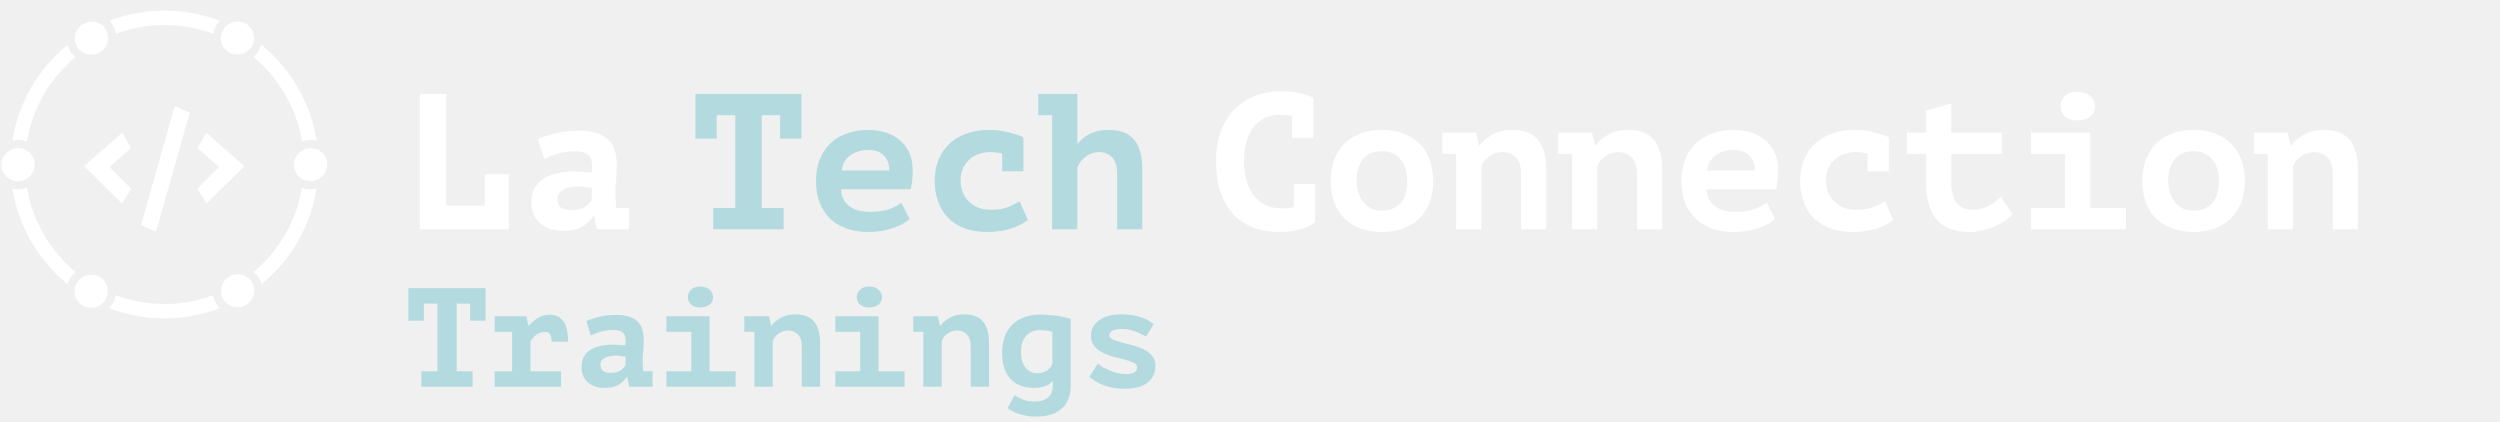
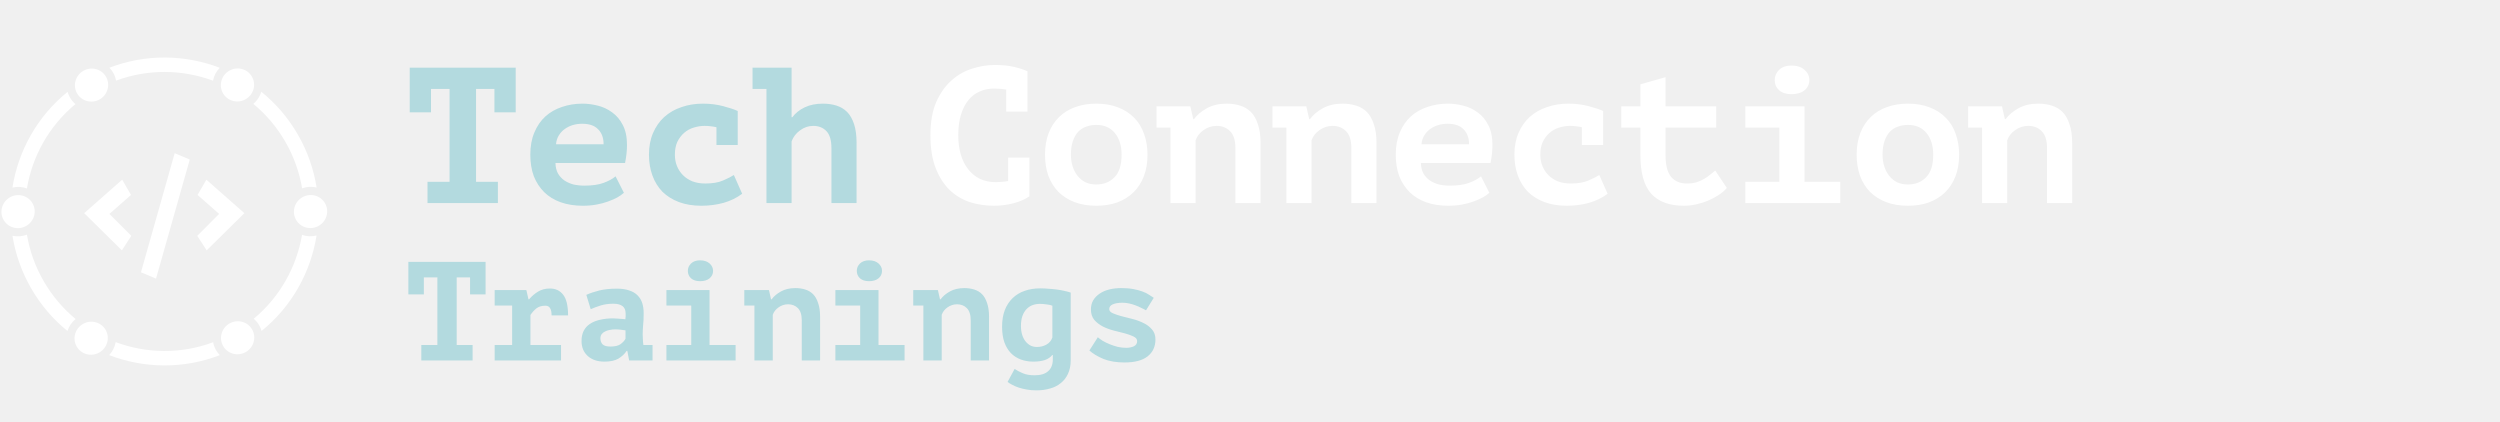
<svg xmlns="http://www.w3.org/2000/svg" width="1810" height="305" viewBox="0 0 1810 305" fill="none">
  <g clip-path="url(#clip0_7233_17995)">
-     <path fill-rule="evenodd" clip-rule="evenodd" d="M62.087 23.359C60.079 25.28 59.613 28.31 60.975 30.669C61.922 32.31 63.593 33.347 65.42 33.565C66.468 32.908 67.531 32.268 68.611 31.645C69.691 31.021 70.779 30.419 71.872 29.84C72.598 28.148 72.535 26.183 71.588 24.542C70.226 22.183 67.369 21.072 64.701 21.85C64.262 22.096 63.824 22.345 63.387 22.597C62.951 22.849 62.518 23.102 62.087 23.359ZM48.93 32.517C49.322 33.921 49.896 35.3 50.661 36.624C51.731 38.478 53.082 40.062 54.627 41.356C35.548 57.141 23.43 79.023 19.497 102.432C16.188 101.209 12.533 100.965 9.013 101.808C13.216 75.167 27.014 50.235 48.93 32.517ZM79.211 15.036C80.23 16.077 81.138 17.263 81.902 18.587C82.972 20.441 83.669 22.403 84.017 24.389C107.14 15.791 132.05 16.203 154.227 24.414C154.873 20.942 156.54 17.673 159.078 15.078C133.93 5.432 105.479 4.929 79.211 15.036ZM173.102 21.602C174.31 22.27 175.508 22.96 176.693 23.674C176.891 23.915 177.071 24.175 177.23 24.451C178.835 27.23 177.902 30.939 174.901 32.672C174.179 33.089 173.417 33.345 172.654 33.455C170.554 32.145 168.411 30.915 166.23 29.767C165.208 27.115 166.23 23.926 168.947 22.358C170.278 21.589 171.744 21.368 173.102 21.602ZM183.417 41.201C186.223 38.863 188.195 35.783 189.188 32.422C199.543 40.789 208.563 51.167 215.618 63.387C222.673 75.607 227.15 88.607 229.22 101.759C225.812 100.938 222.159 101.106 218.731 102.367C216.788 90.796 212.781 79.37 206.57 68.611C200.358 57.852 192.466 48.669 183.417 41.201ZM220.04 122.969C220.136 120.505 220.143 118.034 220.058 115.561C220.534 114.955 221.137 114.423 221.86 114.006C224.861 112.273 228.539 113.321 230.144 116.099C230.303 116.376 230.438 116.662 230.548 116.954C230.573 118.337 230.573 119.719 230.547 121.099C230.071 122.393 229.146 123.551 227.814 124.32C225.098 125.889 221.825 125.179 220.04 122.969ZM218.674 136.04C214.703 159.312 202.638 181.057 183.685 196.777C185.238 198.075 186.595 199.663 187.669 201.524C188.43 202.842 189.001 204.213 189.394 205.609C211.219 187.919 224.971 163.066 229.185 136.506C225.668 137.407 222.003 137.216 218.674 136.04ZM176.249 214.784C175.778 215.065 175.304 215.343 174.828 215.618C174.431 215.847 174.034 216.073 173.636 216.296C170.966 217.079 168.105 215.967 166.742 213.607C165.796 211.968 165.732 210.006 166.455 208.316C167.51 207.755 168.56 207.173 169.604 206.57C170.72 205.926 171.82 205.263 172.902 204.583C174.732 204.798 176.407 205.836 177.355 207.479C178.716 209.836 178.252 212.862 176.249 214.784ZM154.317 213.781C154.666 215.76 155.361 217.714 156.428 219.561C157.196 220.892 158.109 222.084 159.135 223.129C132.797 233.301 104.256 232.797 79.042 223.101C81.532 220.474 83.148 217.187 83.743 213.71C106.019 222.023 131.075 222.457 154.317 213.781ZM65.75 204.878C67.638 206.051 69.561 207.158 71.515 208.199C72.819 210.925 71.838 214.373 68.977 216.025C67.886 216.655 66.705 216.917 65.566 216.863C63.955 215.982 62.364 215.061 60.794 214.099C60.759 214.044 60.726 213.988 60.693 213.932C59.089 211.153 60.022 207.443 63.023 205.711C63.897 205.206 64.829 204.937 65.75 204.878ZM54.755 196.979C45.723 189.517 37.846 180.346 31.645 169.604C25.443 158.862 21.439 147.455 19.492 135.902C16.088 137.224 12.446 137.455 9.033 136.7C11.119 149.768 15.585 162.684 22.597 174.828C29.608 186.972 38.56 197.297 48.835 205.638C49.887 202.305 51.908 199.266 54.755 196.979ZM7.686 122.113C7.716 122.17 7.748 122.227 7.78 122.283C9.384 125.062 13.063 126.109 16.064 124.377C16.939 123.872 17.637 123.199 18.149 122.431C18.078 120.21 18.08 117.991 18.155 115.778C16.447 113.286 12.97 112.411 10.109 114.063C9.018 114.693 8.2 115.584 7.678 116.598C7.635 118.433 7.638 120.272 7.686 122.113Z" fill="white" />
-     <path d="M76.745 21.564C80.034 27.261 78.015 34.583 72.236 37.92C66.457 41.256 59.106 39.343 55.818 33.647C52.529 27.95 54.547 20.628 60.326 17.291C66.105 13.955 73.456 15.868 76.745 21.564Z" fill="white" />
-     <path d="M76.464 204.827C79.752 210.523 77.734 217.845 71.955 221.182C66.176 224.518 58.825 222.605 55.536 216.909C52.248 211.213 54.266 203.89 60.045 200.554C65.824 197.217 73.175 199.13 76.464 204.827Z" fill="white" />
-     <path d="M235.301 113.121C238.589 118.818 236.571 126.14 230.792 129.477C225.013 132.813 217.662 130.9 214.374 125.204C211.085 119.507 213.103 112.185 218.882 108.848C224.661 105.512 232.012 107.425 235.301 113.121Z" fill="white" />
-     <path d="M23.55 113.178C26.839 118.874 24.821 126.197 19.042 129.533C13.263 132.87 5.912 130.957 2.623 125.26C-0.665 119.564 1.353 112.242 7.132 108.905C12.911 105.569 20.262 107.482 23.55 113.178Z" fill="white" />
-     <path d="M182.512 204.501C185.801 210.198 183.783 217.52 178.004 220.857C172.225 224.193 164.874 222.28 161.585 216.584C158.296 210.887 160.315 203.565 166.094 200.228C171.873 196.892 179.224 198.805 182.512 204.501Z" fill="white" />
-     <path d="M182.388 21.474C185.676 27.17 183.658 34.492 177.879 37.829C172.1 41.165 164.749 39.252 161.46 33.556C158.172 27.86 160.19 20.537 165.969 17.201C171.748 13.864 179.099 15.777 182.388 21.474Z" fill="white" />
-     <path d="M88.242 147.256L60.956 120.329L88.462 96.096L94.843 107.136L79.22 120.868L95.063 136.755L88.242 147.256Z" fill="white" />
-     <path d="M149.634 147.256L142.813 136.755L158.656 120.868L143.033 107.136L149.414 96.096L176.92 120.329L149.634 147.256Z" fill="white" />
-     <path d="M137.383 81.517L126.471 76.923L102.052 163.126L112.965 167.72L137.383 81.517Z" fill="white" />
+     <path fill-rule="evenodd" clip-rule="evenodd" d="M62.087 57.359C60.079 59.281 59.613 62.31 60.975 64.669C61.922 66.31 63.593 67.347 65.42 67.564C66.468 66.908 67.531 66.268 68.611 65.645C69.691 65.021 70.779 64.419 71.872 63.84C72.598 62.148 72.535 60.183 71.588 58.542C70.226 56.183 67.369 55.072 64.701 55.85C64.262 56.096 63.824 56.345 63.387 56.597C62.951 56.849 62.518 57.102 62.087 57.359ZM48.93 66.517C49.322 67.921 49.896 69.3 50.661 70.624C51.731 72.478 53.082 74.062 54.627 75.356C35.548 91.141 23.43 113.023 19.497 136.432C16.188 135.209 12.533 134.965 9.013 135.808C13.216 109.167 27.014 84.235 48.93 66.517ZM79.211 49.035C80.23 50.077 81.138 51.263 81.902 52.587C82.972 54.441 83.669 56.403 84.017 58.389C107.14 49.791 132.05 50.203 154.227 58.414C154.873 54.943 156.54 51.673 159.078 49.078C133.93 39.432 105.479 38.929 79.211 49.035ZM173.102 55.602C174.31 56.27 175.508 56.961 176.693 57.674C176.891 57.915 177.071 58.175 177.23 58.451C178.835 61.23 177.902 64.939 174.901 66.672C174.179 67.089 173.417 67.345 172.654 67.455C170.554 66.145 168.411 64.915 166.23 63.767C165.208 61.115 166.23 57.926 168.947 56.358C170.278 55.589 171.744 55.368 173.102 55.602ZM183.417 75.201C186.223 72.863 188.195 69.783 189.188 66.422C199.543 74.789 208.563 85.168 215.618 97.387C222.673 109.607 227.15 122.607 229.22 135.759C225.812 134.938 222.159 135.106 218.731 136.367C216.788 124.796 212.781 113.37 206.57 102.611C200.358 91.852 192.466 82.669 183.417 75.201ZM220.04 156.969C220.136 154.505 220.143 152.034 220.058 149.561C220.534 148.955 221.137 148.423 221.86 148.006C224.861 146.273 228.539 147.321 230.144 150.099C230.303 150.376 230.438 150.662 230.548 150.954C230.573 152.337 230.573 153.719 230.547 155.099C230.071 156.393 229.146 157.551 227.814 158.32C225.098 159.889 221.825 159.179 220.04 156.969ZM218.674 170.04C214.703 193.312 202.638 215.057 183.685 230.777C185.238 232.075 186.595 233.663 187.669 235.524C188.43 236.842 189.001 238.213 189.394 239.609C211.219 221.919 224.971 197.066 229.185 170.506C225.668 171.407 222.003 171.216 218.674 170.04ZM176.249 248.784C175.778 249.065 175.304 249.343 174.828 249.618C174.431 249.847 174.034 250.073 173.636 250.296C170.966 251.079 168.105 249.967 166.742 247.607C165.796 245.968 165.732 244.006 166.455 242.316C167.51 241.755 168.56 241.173 169.604 240.57C170.72 239.926 171.82 239.263 172.902 238.583C174.732 238.798 176.407 239.836 177.355 241.479C178.716 243.836 178.252 246.862 176.249 248.784ZM154.317 247.781C154.666 249.76 155.361 251.714 156.428 253.561C157.196 254.892 158.109 256.084 159.135 257.129C132.797 267.301 104.256 266.797 79.042 257.101C81.532 254.474 83.148 251.187 83.743 247.71C106.019 256.023 131.075 256.457 154.317 247.781ZM65.75 238.878C67.638 240.051 69.561 241.158 71.515 242.199C72.819 244.925 71.838 248.373 68.977 250.025C67.886 250.655 66.705 250.917 65.566 250.863C63.955 249.982 62.364 249.061 60.794 248.099C60.759 248.044 60.726 247.988 60.693 247.932C59.089 245.153 60.022 241.443 63.023 239.711C63.897 239.206 64.829 238.937 65.75 238.878ZM54.755 230.979C45.723 223.517 37.846 214.346 31.645 203.604C25.443 192.862 21.439 181.455 19.492 169.902C16.088 171.224 12.446 171.455 9.033 170.7C11.119 183.768 15.585 196.684 22.597 208.828C29.608 220.972 38.56 231.297 48.835 239.638C49.887 236.305 51.908 233.266 54.755 230.979ZM7.686 156.113C7.716 156.17 7.748 156.227 7.78 156.283C9.384 159.062 13.063 160.109 16.064 158.377C16.939 157.872 17.637 157.199 18.149 156.431C18.078 154.21 18.08 151.991 18.155 149.778C16.447 147.286 12.97 146.411 10.109 148.063C9.018 148.693 8.2 149.584 7.678 150.598C7.635 152.433 7.638 154.272 7.686 156.113Z" fill="white" />
+     <path d="M76.745 55.564C80.034 61.261 78.015 68.583 72.236 71.92C66.457 75.256 59.106 73.343 55.818 67.647C52.529 61.95 54.547 54.628 60.326 51.291C66.105 47.955 73.456 49.868 76.745 55.564Z" fill="white" />
+     <path d="M76.464 238.827C79.752 244.523 77.734 251.845 71.955 255.182C66.176 258.518 58.825 256.605 55.536 250.909C52.248 245.213 54.266 237.89 60.045 234.554C65.824 231.217 73.175 233.13 76.464 238.827Z" fill="white" />
+     <path d="M235.301 147.121C238.589 152.818 236.571 160.14 230.792 163.477C225.013 166.813 217.662 164.9 214.374 159.204C211.085 153.507 213.103 146.185 218.882 142.848C224.661 139.512 232.012 141.425 235.301 147.121Z" fill="white" />
+     <path d="M23.55 147.178C26.839 152.874 24.821 160.197 19.042 163.533C13.263 166.87 5.912 164.957 2.623 159.26C-0.665 153.564 1.353 146.242 7.132 142.905C12.911 139.569 20.262 141.482 23.55 147.178Z" fill="white" />
+     <path d="M182.512 238.501C185.801 244.198 183.783 251.52 178.004 254.857C172.225 258.193 164.874 256.28 161.585 250.584C158.296 244.887 160.315 237.565 166.094 234.228C171.873 230.892 179.224 232.805 182.512 238.501Z" fill="white" />
+     <path d="M182.388 55.474C185.676 61.17 183.658 68.492 177.879 71.829C172.1 75.165 164.749 73.252 161.46 67.556C158.172 61.859 160.19 54.537 165.969 51.2C171.748 47.864 179.099 49.777 182.388 55.474Z" fill="white" />
+     <path d="M88.242 181.256L60.956 154.329L88.462 130.096L94.843 141.136L79.22 154.868L95.063 170.755L88.242 181.256Z" fill="white" />
+     <path d="M149.634 181.256L142.813 170.755L158.656 154.868L143.033 141.136L149.414 130.096L176.92 154.329L149.634 181.256Z" fill="white" />
+     <path d="M137.383 115.517L126.471 110.923L102.052 197.126L112.965 201.72L137.383 115.517Z" fill="white" />
  </g>
-   <path d="M350.96 126.1H368.32V166H303.92V68H323.1V148.92H350.96V126.1ZM389.545 100.76C393.279 99.08 397.572 97.633 402.425 96.42C407.372 95.207 413.205 94.6 419.925 94.6C424.779 94.6 428.885 95.207 432.245 96.42C435.699 97.54 438.452 99.173 440.505 101.32C442.652 103.467 444.192 106.033 445.125 109.02C446.059 112.007 446.525 115.367 446.525 119.1C446.525 123.86 446.339 127.92 445.965 131.28C445.685 134.64 445.545 137.627 445.545 140.24C445.545 142.2 445.639 144.393 445.825 146.82C446.012 148.127 446.152 149.387 446.245 150.6H455.345V166H432.105L430.285 156.48H429.585C427.719 159.373 425.059 161.893 421.605 164.04C418.152 166.093 413.485 167.12 407.605 167.12C400.605 167.12 395.052 165.253 390.945 161.52C386.839 157.787 384.785 152.84 384.785 146.68C384.785 142.76 385.485 139.4 386.885 136.6C388.379 133.707 390.479 131.373 393.185 129.6C395.985 127.733 399.299 126.38 403.125 125.54C407.045 124.607 411.385 124.14 416.145 124.14C417.825 124.14 419.599 124.233 421.465 124.42C423.332 124.607 425.619 124.793 428.325 124.98C428.512 124.047 428.605 123.113 428.605 122.18V119.52C428.605 115.973 427.579 113.453 425.525 111.96C423.472 110.373 420.439 109.58 416.425 109.58C411.665 109.58 407.372 110.187 403.545 111.4C399.719 112.613 396.499 113.827 393.885 115.04L389.545 100.76ZM413.485 152.14C417.965 152.14 421.325 151.347 423.565 149.76C425.805 148.08 427.439 146.307 428.465 144.44V136.04C427.532 135.853 426.132 135.667 424.265 135.48C422.399 135.2 420.392 135.06 418.245 135.06C416.472 135.06 414.699 135.247 412.925 135.62C411.152 135.9 409.565 136.413 408.165 137.16C406.765 137.813 405.645 138.7 404.805 139.82C403.965 140.94 403.545 142.293 403.545 143.88C403.545 146.493 404.292 148.547 405.785 150.04C407.372 151.44 409.939 152.14 413.485 152.14ZM936.762 133.1H952.162V161.1C949.175 163.247 945.348 164.927 940.682 166.14C936.108 167.353 931.395 167.96 926.542 167.96C920.382 167.96 914.502 167.073 908.902 165.3C903.395 163.433 898.542 160.493 894.342 156.48C890.142 152.373 886.782 147.1 884.262 140.66C881.742 134.127 880.482 126.24 880.482 117C880.482 107.387 881.882 99.36 884.682 92.92C887.575 86.387 891.262 81.16 895.742 77.24C900.222 73.227 905.215 70.38 910.722 68.7C916.228 66.927 921.642 66.04 926.962 66.04C932.562 66.04 937.275 66.507 941.102 67.44C945.022 68.373 948.242 69.447 950.762 70.66V99.78H935.362V83.82C932.468 83.353 929.482 83.12 926.402 83.12C922.762 83.12 919.355 83.82 916.182 85.22C913.102 86.527 910.395 88.58 908.062 91.38C905.728 94.18 903.908 97.727 902.602 102.02C901.295 106.22 900.642 111.213 900.642 117C900.642 122.04 901.248 126.66 902.462 130.86C903.675 134.967 905.448 138.513 907.782 141.5C910.115 144.487 912.962 146.82 916.322 148.5C919.682 150.087 923.508 150.88 927.802 150.88C930.882 150.88 933.868 150.6 936.762 150.04V133.1ZM963.447 131C963.447 125.12 964.334 119.893 966.107 115.32C967.88 110.747 970.4 106.873 973.667 103.7C976.934 100.527 980.807 98.147 985.287 96.56C989.86 94.88 994.947 94.04 1000.55 94.04C1006.43 94.04 1011.65 94.927 1016.23 96.7C1020.89 98.473 1024.81 100.993 1027.99 104.26C1031.16 107.433 1033.54 111.307 1035.13 115.88C1036.81 120.453 1037.65 125.493 1037.65 131C1037.65 136.88 1036.76 142.107 1034.99 146.68C1033.21 151.253 1030.69 155.127 1027.43 158.3C1024.16 161.473 1020.24 163.9 1015.67 165.58C1011.19 167.167 1006.15 167.96 1000.55 167.96C994.667 167.96 989.394 167.073 984.727 165.3C980.154 163.527 976.28 161.053 973.107 157.88C969.934 154.613 967.507 150.693 965.827 146.12C964.24 141.547 963.447 136.507 963.447 131ZM982.207 131C982.207 134.08 982.627 136.927 983.467 139.54C984.307 142.153 985.52 144.44 987.107 146.4C988.694 148.36 990.607 149.9 992.847 151.02C995.087 152.047 997.654 152.56 1000.55 152.56C1005.96 152.56 1010.35 150.833 1013.71 147.38C1017.16 143.927 1018.89 138.467 1018.89 131C1018.89 124.56 1017.3 119.38 1014.13 115.46C1010.95 111.447 1006.43 109.44 1000.55 109.44C997.934 109.44 995.507 109.86 993.267 110.7C991.027 111.447 989.067 112.707 987.387 114.48C985.8 116.253 984.54 118.493 983.607 121.2C982.674 123.907 982.207 127.173 982.207 131ZM1044.17 96H1068.67L1070.77 105.24H1071.33C1073.48 102.253 1076.56 99.64 1080.57 97.4C1084.59 95.16 1089.39 94.04 1094.99 94.04C1098.45 94.04 1101.67 94.507 1104.65 95.44C1107.73 96.373 1110.35 97.913 1112.49 100.06C1114.64 102.207 1116.32 105.147 1117.53 108.88C1118.84 112.52 1119.49 117.047 1119.49 122.46V166H1101.29V126.24C1101.29 120.547 1099.99 116.44 1097.37 113.92C1094.85 111.4 1091.63 110.14 1087.71 110.14C1084.26 110.14 1081.09 111.167 1078.19 113.22C1075.39 115.18 1073.48 117.653 1072.45 120.64V166H1054.25V111.4H1044.17V96ZM1128.12 96H1152.62L1154.72 105.24H1155.28C1157.42 102.253 1160.5 99.64 1164.52 97.4C1168.53 95.16 1173.34 94.04 1178.94 94.04C1182.39 94.04 1185.61 94.507 1188.6 95.44C1191.68 96.373 1194.29 97.913 1196.44 100.06C1198.58 102.207 1200.26 105.147 1201.48 108.88C1202.78 112.52 1203.44 117.047 1203.44 122.46V166H1185.24V126.24C1185.24 120.547 1183.93 116.44 1181.32 113.92C1178.8 111.4 1175.58 110.14 1171.66 110.14C1168.2 110.14 1165.03 111.167 1162.14 113.22C1159.34 115.18 1157.42 117.653 1156.4 120.64V166H1138.2V111.4H1128.12V96ZM1285.14 158.58C1283.93 159.7 1282.34 160.82 1280.38 161.94C1278.52 162.967 1276.28 163.947 1273.66 164.88C1271.14 165.813 1268.34 166.56 1265.26 167.12C1262.18 167.68 1258.92 167.96 1255.46 167.96C1249.49 167.96 1244.12 167.12 1239.36 165.44C1234.7 163.76 1230.73 161.333 1227.46 158.16C1224.2 154.893 1221.68 151.02 1219.9 146.54C1218.22 141.967 1217.38 136.787 1217.38 131C1217.38 124.84 1218.36 119.473 1220.32 114.9C1222.28 110.233 1224.94 106.36 1228.3 103.28C1231.76 100.2 1235.77 97.913 1240.34 96.42C1244.92 94.833 1249.86 94.04 1255.18 94.04C1258.73 94.04 1262.37 94.507 1266.1 95.44C1269.93 96.373 1273.43 98.007 1276.6 100.34C1279.78 102.58 1282.34 105.613 1284.3 109.44C1286.36 113.267 1287.38 118.12 1287.38 124C1287.38 128.013 1286.92 132.353 1285.98 137.02H1235.58C1235.68 140.007 1236.28 142.527 1237.4 144.58C1238.62 146.633 1240.16 148.313 1242.02 149.62C1243.98 150.927 1246.18 151.907 1248.6 152.56C1251.12 153.12 1253.78 153.4 1256.58 153.4C1262.18 153.4 1266.76 152.747 1270.3 151.44C1273.94 150.133 1276.88 148.547 1279.12 146.68L1285.14 158.58ZM1254.9 108.6C1252.48 108.6 1250.19 108.927 1248.04 109.58C1245.9 110.233 1243.94 111.213 1242.16 112.52C1240.48 113.733 1239.08 115.273 1237.96 117.14C1236.84 119.007 1236.19 121.107 1236 123.44H1270.44C1270.44 118.867 1269.14 115.273 1266.52 112.66C1264 109.953 1260.13 108.6 1254.9 108.6ZM1370.77 159.28C1366.94 162.173 1362.46 164.367 1357.33 165.86C1352.19 167.26 1346.83 167.96 1341.23 167.96C1335.16 167.96 1329.75 167.073 1324.99 165.3C1320.32 163.527 1316.35 161.053 1313.09 157.88C1309.91 154.613 1307.49 150.693 1305.81 146.12C1304.13 141.547 1303.29 136.507 1303.29 131C1303.29 125.12 1304.27 119.893 1306.23 115.32C1308.19 110.747 1310.89 106.873 1314.35 103.7C1317.89 100.527 1322.05 98.147 1326.81 96.56C1331.57 94.88 1336.75 94.04 1342.35 94.04C1347.57 94.04 1352.47 94.647 1357.05 95.86C1361.62 97.073 1365.12 98.24 1367.55 99.36V124H1352.15V111.12C1349.25 110.467 1346.36 110.14 1343.47 110.14C1340.85 110.14 1338.24 110.56 1335.63 111.4C1333.11 112.147 1330.82 113.407 1328.77 115.18C1326.81 116.86 1325.17 119.007 1323.87 121.62C1322.65 124.233 1322.05 127.36 1322.05 131C1322.05 133.987 1322.56 136.74 1323.59 139.26C1324.61 141.78 1326.06 143.973 1327.93 145.84C1329.79 147.707 1332.08 149.2 1334.79 150.32C1337.59 151.347 1340.67 151.86 1344.03 151.86C1349.35 151.86 1353.69 151.113 1357.05 149.62C1360.5 148.127 1363.07 146.82 1364.75 145.7L1370.77 159.28ZM1394.51 111.4H1380.65V96H1394.51V80.04L1412.71 74.86V96H1449.39V111.4H1412.71V131.42C1412.71 138.607 1414.07 143.833 1416.77 147.1C1419.48 150.273 1423.26 151.86 1428.11 151.86C1430.63 151.86 1432.92 151.58 1434.97 151.02C1437.03 150.367 1438.85 149.573 1440.43 148.64C1442.11 147.707 1443.61 146.68 1444.91 145.56C1446.31 144.44 1447.57 143.413 1448.69 142.48L1457.09 155.08C1455.51 156.947 1453.5 158.673 1451.07 160.26C1448.74 161.753 1446.17 163.107 1443.37 164.32C1440.67 165.44 1437.82 166.327 1434.83 166.98C1431.85 167.633 1428.91 167.96 1426.01 167.96C1415.56 167.96 1407.67 165.067 1402.35 159.28C1397.13 153.4 1394.51 144.113 1394.51 131.42V111.4ZM1470.48 150.6H1495.12V111.4H1470.48V96H1513.32V150.6H1539.22V166H1470.48V150.6ZM1491.76 76.96C1491.76 74.067 1492.83 71.593 1494.98 69.54C1497.13 67.487 1500.11 66.46 1503.94 66.46C1507.86 66.46 1510.99 67.487 1513.32 69.54C1515.65 71.593 1516.82 74.067 1516.82 76.96C1516.82 79.947 1515.65 82.42 1513.32 84.38C1510.99 86.247 1507.86 87.18 1503.94 87.18C1500.11 87.18 1497.13 86.247 1494.98 84.38C1492.83 82.42 1491.76 79.947 1491.76 76.96ZM1551.06 131C1551.06 125.12 1551.95 119.893 1553.72 115.32C1555.5 110.747 1558.02 106.873 1561.28 103.7C1564.55 100.527 1568.42 98.147 1572.9 96.56C1577.48 94.88 1582.56 94.04 1588.16 94.04C1594.04 94.04 1599.27 94.927 1603.84 96.7C1608.51 98.473 1612.43 100.993 1615.6 104.26C1618.78 107.433 1621.16 111.307 1622.74 115.88C1624.42 120.453 1625.26 125.493 1625.26 131C1625.26 136.88 1624.38 142.107 1622.6 146.68C1620.83 151.253 1618.31 155.127 1615.04 158.3C1611.78 161.473 1607.86 163.9 1603.28 165.58C1598.8 167.167 1593.76 167.96 1588.16 167.96C1582.28 167.96 1577.01 167.073 1572.34 165.3C1567.77 163.527 1563.9 161.053 1560.72 157.88C1557.55 154.613 1555.12 150.693 1553.44 146.12C1551.86 141.547 1551.06 136.507 1551.06 131ZM1569.82 131C1569.82 134.08 1570.24 136.927 1571.08 139.54C1571.92 142.153 1573.14 144.44 1574.72 146.4C1576.31 148.36 1578.22 149.9 1580.46 151.02C1582.7 152.047 1585.27 152.56 1588.16 152.56C1593.58 152.56 1597.96 150.833 1601.32 147.38C1604.78 143.927 1606.5 138.467 1606.5 131C1606.5 124.56 1604.92 119.38 1601.74 115.46C1598.57 111.447 1594.04 109.44 1588.16 109.44C1585.55 109.44 1583.12 109.86 1580.88 110.7C1578.64 111.447 1576.68 112.707 1575 114.48C1573.42 116.253 1572.16 118.493 1571.22 121.2C1570.29 123.907 1569.82 127.173 1569.82 131ZM1631.79 96H1656.29L1658.39 105.24H1658.95C1661.1 102.253 1664.18 99.64 1668.19 97.4C1672.2 95.16 1677.01 94.04 1682.61 94.04C1686.06 94.04 1689.28 94.507 1692.27 95.44C1695.35 96.373 1697.96 97.913 1700.11 100.06C1702.26 102.207 1703.94 105.147 1705.15 108.88C1706.46 112.52 1707.11 117.047 1707.11 122.46V166H1688.91V126.24C1688.91 120.547 1687.6 116.44 1684.99 113.92C1682.47 111.4 1679.25 110.14 1675.33 110.14C1671.88 110.14 1668.7 111.167 1665.81 113.22C1663.01 115.18 1661.1 117.653 1660.07 120.64V166H1641.87V111.4H1631.79V96Z" fill="white" />
-   <path d="M516.375 150.6H532.335V83.4H518.895V100.34H503.495V68H580.215V100.34H564.815V83.4H551.515V150.6H567.335V166H516.375V150.6ZM658.561 158.58C657.347 159.7 655.761 160.82 653.801 161.94C651.934 162.967 649.694 163.947 647.081 164.88C644.561 165.813 641.761 166.56 638.681 167.12C635.601 167.68 632.334 167.96 628.881 167.96C622.907 167.96 617.541 167.12 612.781 165.44C608.114 163.76 604.147 161.333 600.881 158.16C597.614 154.893 595.094 151.02 593.321 146.54C591.641 141.967 590.801 136.787 590.801 131C590.801 124.84 591.781 119.473 593.741 114.9C595.701 110.233 598.361 106.36 601.721 103.28C605.174 100.2 609.187 97.913 613.761 96.42C618.334 94.833 623.281 94.04 628.601 94.04C632.147 94.04 635.787 94.507 639.521 95.44C643.347 96.373 646.847 98.007 650.021 100.34C653.194 102.58 655.761 105.613 657.721 109.44C659.774 113.267 660.801 118.12 660.801 124C660.801 128.013 660.334 132.353 659.401 137.02H609.001C609.094 140.007 609.701 142.527 610.821 144.58C612.034 146.633 613.574 148.313 615.441 149.62C617.401 150.927 619.594 151.907 622.021 152.56C624.541 153.12 627.201 153.4 630.001 153.4C635.601 153.4 640.174 152.747 643.721 151.44C647.361 150.133 650.301 148.547 652.541 146.68L658.561 158.58ZM628.321 108.6C625.894 108.6 623.607 108.927 621.461 109.58C619.314 110.233 617.354 111.213 615.581 112.52C613.901 113.733 612.501 115.273 611.381 117.14C610.261 119.007 609.607 121.107 609.421 123.44H643.861C643.861 118.867 642.554 115.273 639.941 112.66C637.421 109.953 633.547 108.6 628.321 108.6ZM744.186 159.28C740.359 162.173 735.879 164.367 730.746 165.86C725.613 167.26 720.246 167.96 714.646 167.96C708.579 167.96 703.166 167.073 698.406 165.3C693.739 163.527 689.773 161.053 686.506 157.88C683.333 154.613 680.906 150.693 679.226 146.12C677.546 141.547 676.706 136.507 676.706 131C676.706 125.12 677.686 119.893 679.646 115.32C681.606 110.747 684.313 106.873 687.766 103.7C691.313 100.527 695.466 98.147 700.226 96.56C704.986 94.88 710.166 94.04 715.766 94.04C720.993 94.04 725.893 94.647 730.466 95.86C735.039 97.073 738.539 98.24 740.966 99.36V124H725.566V111.12C722.673 110.467 719.779 110.14 716.886 110.14C714.273 110.14 711.659 110.56 709.046 111.4C706.526 112.147 704.239 113.407 702.186 115.18C700.226 116.86 698.593 119.007 697.286 121.62C696.073 124.233 695.466 127.36 695.466 131C695.466 133.987 695.979 136.74 697.006 139.26C698.033 141.78 699.479 143.973 701.346 145.84C703.213 147.707 705.499 149.2 708.206 150.32C711.006 151.347 714.086 151.86 717.446 151.86C722.766 151.86 727.106 151.113 730.466 149.62C733.919 148.127 736.486 146.82 738.166 145.7L744.186 159.28ZM751.691 68H779.971V103.84H780.531C782.771 100.853 785.758 98.473 789.491 96.7C793.225 94.927 797.611 94.04 802.651 94.04C806.198 94.04 809.465 94.507 812.451 95.44C815.438 96.373 818.005 97.913 820.151 100.06C822.298 102.207 823.978 105.147 825.191 108.88C826.405 112.52 827.011 117.047 827.011 122.46V166H808.811V126.24C808.811 120.547 807.598 116.44 805.171 113.92C802.745 111.4 799.571 110.14 795.651 110.14C792.198 110.14 789.025 111.213 786.131 113.36C783.238 115.413 781.185 118.073 779.971 121.34V166H761.771V83.4H751.691V68ZM305.036 268.78H316.664V219.82H306.872V232.162H295.652V208.6H351.548V232.162H340.328V219.82H330.638V268.78H342.164V280H305.036V268.78ZM358.138 268.78H370.786V240.22H358.138V229H381.088L382.618 235.732H383.026C384.93 233.488 387.106 231.618 389.554 230.122C392.002 228.626 394.858 227.878 398.122 227.878C402.202 227.878 405.398 229.374 407.71 232.366C410.09 235.358 411.28 240.356 411.28 247.36H399.346C399.346 244.912 398.972 243.144 398.224 242.056C397.544 240.9 396.422 240.322 394.858 240.322C392.138 240.322 389.928 241.002 388.228 242.362C386.596 243.722 385.202 245.286 384.046 247.054V268.78H406.18V280H358.138V268.78ZM424.5 232.468C427.22 231.244 430.348 230.19 433.884 229.306C437.488 228.422 441.738 227.98 446.634 227.98C450.17 227.98 453.162 228.422 455.61 229.306C458.126 230.122 460.132 231.312 461.628 232.876C463.192 234.44 464.314 236.31 464.994 238.486C465.674 240.662 466.014 243.11 466.014 245.83C466.014 249.298 465.878 252.256 465.606 254.704C465.402 257.152 465.3 259.328 465.3 261.232C465.3 262.66 465.368 264.258 465.504 266.026C465.64 266.978 465.742 267.896 465.81 268.78H472.44V280H455.508L454.182 273.064H453.672C452.312 275.172 450.374 277.008 447.858 278.572C445.342 280.068 441.942 280.816 437.658 280.816C432.558 280.816 428.512 279.456 425.52 276.736C422.528 274.016 421.032 270.412 421.032 265.924C421.032 263.068 421.542 260.62 422.562 258.58C423.65 256.472 425.18 254.772 427.152 253.48C429.192 252.12 431.606 251.134 434.394 250.522C437.25 249.842 440.412 249.502 443.88 249.502C445.104 249.502 446.396 249.57 447.756 249.706C449.116 249.842 450.782 249.978 452.754 250.114C452.89 249.434 452.958 248.754 452.958 248.074V246.136C452.958 243.552 452.21 241.716 450.714 240.628C449.218 239.472 447.008 238.894 444.084 238.894C440.616 238.894 437.488 239.336 434.7 240.22C431.912 241.104 429.566 241.988 427.662 242.872L424.5 232.468ZM441.942 269.902C445.206 269.902 447.654 269.324 449.286 268.168C450.918 266.944 452.108 265.652 452.856 264.292V258.172C452.176 258.036 451.156 257.9 449.796 257.764C448.436 257.56 446.974 257.458 445.41 257.458C444.118 257.458 442.826 257.594 441.534 257.866C440.242 258.07 439.086 258.444 438.066 258.988C437.046 259.464 436.23 260.11 435.618 260.926C435.006 261.742 434.7 262.728 434.7 263.884C434.7 265.788 435.244 267.284 436.332 268.372C437.488 269.392 439.358 269.902 441.942 269.902ZM482.498 268.78H500.45V240.22H482.498V229H513.71V268.78H532.58V280H482.498V268.78ZM498.002 215.128C498.002 213.02 498.784 211.218 500.348 209.722C501.912 208.226 504.088 207.478 506.876 207.478C509.732 207.478 512.01 208.226 513.71 209.722C515.41 211.218 516.26 213.02 516.26 215.128C516.26 217.304 515.41 219.106 513.71 220.534C512.01 221.894 509.732 222.574 506.876 222.574C504.088 222.574 501.912 221.894 500.348 220.534C498.784 219.106 498.002 217.304 498.002 215.128ZM538.865 229H556.715L558.245 235.732H558.653C560.217 233.556 562.461 231.652 565.385 230.02C568.309 228.388 571.811 227.572 575.891 227.572C578.407 227.572 580.753 227.912 582.929 228.592C585.173 229.272 587.077 230.394 588.641 231.958C590.205 233.522 591.429 235.664 592.313 238.384C593.265 241.036 593.741 244.334 593.741 248.278V280H580.481V251.032C580.481 246.884 579.529 243.892 577.625 242.056C575.789 240.22 573.443 239.302 570.587 239.302C568.071 239.302 565.759 240.05 563.651 241.546C561.611 242.974 560.217 244.776 559.469 246.952V280H546.209V240.22H538.865V229ZM604.819 268.78H622.771V240.22H604.819V229H636.031V268.78H654.901V280H604.819V268.78ZM620.323 215.128C620.323 213.02 621.105 211.218 622.669 209.722C624.233 208.226 626.409 207.478 629.197 207.478C632.053 207.478 634.331 208.226 636.031 209.722C637.731 211.218 638.581 213.02 638.581 215.128C638.581 217.304 637.731 219.106 636.031 220.534C634.331 221.894 632.053 222.574 629.197 222.574C626.409 222.574 624.233 221.894 622.669 220.534C621.105 219.106 620.323 217.304 620.323 215.128ZM661.185 229H679.035L680.565 235.732H680.973C682.537 233.556 684.781 231.652 687.705 230.02C690.629 228.388 694.131 227.572 698.211 227.572C700.727 227.572 703.073 227.912 705.249 228.592C707.493 229.272 709.397 230.394 710.961 231.958C712.525 233.522 713.749 235.664 714.633 238.384C715.585 241.036 716.061 244.334 716.061 248.278V280H702.801V251.032C702.801 246.884 701.849 243.892 699.945 242.056C698.109 240.22 695.763 239.302 692.907 239.302C690.391 239.302 688.079 240.05 685.971 241.546C683.931 242.974 682.537 244.776 681.789 246.952V280H668.529V240.22H661.185V229ZM775.181 280C775.181 283.672 774.535 286.868 773.243 289.588C772.019 292.308 770.285 294.552 768.041 296.32C765.865 298.156 763.247 299.482 760.187 300.298C757.195 301.182 753.897 301.624 750.293 301.624C747.845 301.624 745.533 301.42 743.357 301.012C741.249 300.672 739.277 300.196 737.441 299.584C735.673 298.972 734.109 298.292 732.749 297.544C731.389 296.864 730.301 296.184 729.485 295.504L734.585 286.12C736.217 287.208 738.155 288.228 740.399 289.18C742.711 290.2 745.601 290.71 749.069 290.71C753.353 290.71 756.617 289.724 758.861 287.752C761.105 285.78 762.227 282.958 762.227 279.286V276.022H761.819C760.595 277.654 758.793 278.878 756.413 279.694C754.033 280.442 751.279 280.816 748.151 280.816C744.887 280.816 741.861 280.306 739.073 279.286C736.353 278.266 733.973 276.736 731.933 274.696C729.893 272.588 728.295 269.936 727.139 266.74C726.051 263.544 725.507 259.804 725.507 255.52C725.507 251.032 726.153 247.054 727.445 243.586C728.805 240.118 730.675 237.228 733.055 234.916C735.503 232.536 738.393 230.768 741.725 229.612C745.125 228.388 748.899 227.776 753.047 227.776C755.223 227.776 757.399 227.878 759.575 228.082C761.751 228.218 763.791 228.422 765.695 228.694C767.667 228.966 769.469 229.306 771.101 229.714C772.733 230.054 774.093 230.428 775.181 230.836V280ZM750.701 270.208C753.285 270.208 755.597 269.63 757.637 268.474C759.745 267.318 761.173 265.584 761.921 263.272V240.322C760.969 239.914 759.609 239.608 757.841 239.404C756.141 239.132 754.509 238.996 752.945 238.996C751.041 238.996 749.239 239.302 747.539 239.914C745.907 240.526 744.445 241.512 743.153 242.872C741.929 244.164 740.943 245.83 740.195 247.87C739.515 249.842 739.175 252.222 739.175 255.01C739.175 257.458 739.481 259.634 740.093 261.538C740.705 263.442 741.555 265.04 742.643 266.332C743.731 267.624 744.955 268.61 746.315 269.29C747.675 269.902 749.137 270.208 750.701 270.208ZM823.285 265.924C823.285 264.564 822.435 263.476 820.735 262.66C819.103 261.844 817.063 261.096 814.615 260.416C812.167 259.736 809.481 259.056 806.557 258.376C803.633 257.628 800.947 256.642 798.499 255.418C796.051 254.126 793.977 252.528 792.277 250.624C790.645 248.652 789.829 246.136 789.829 243.076C789.829 240.56 790.373 238.35 791.461 236.446C792.617 234.542 794.147 232.944 796.051 231.652C798.023 230.292 800.335 229.272 802.987 228.592C805.707 227.912 808.631 227.572 811.759 227.572C815.091 227.572 818.015 227.81 820.531 228.286C823.047 228.762 825.223 229.34 827.059 230.02C828.963 230.7 830.561 231.482 831.853 232.366C833.213 233.182 834.369 233.93 835.321 234.61L829.711 243.688C828.691 243.076 827.501 242.464 826.141 241.852C824.849 241.172 823.455 240.56 821.959 240.016C820.531 239.472 819.001 239.03 817.369 238.69C815.805 238.35 814.241 238.18 812.677 238.18C809.821 238.18 807.509 238.554 805.741 239.302C803.973 240.05 803.089 241.206 803.089 242.77C803.089 243.994 803.905 244.98 805.537 245.728C807.237 246.476 809.311 247.19 811.759 247.87C814.207 248.482 816.893 249.162 819.817 249.91C822.741 250.658 825.427 251.644 827.875 252.868C830.323 254.024 832.363 255.554 833.995 257.458C835.695 259.362 836.545 261.81 836.545 264.802C836.545 269.97 834.641 274.05 830.833 277.042C827.093 279.966 821.517 281.428 814.105 281.428C808.257 281.428 803.191 280.578 798.907 278.878C794.691 277.11 791.291 275.07 788.707 272.758L794.827 263.17C795.711 263.918 796.867 264.768 798.295 265.72C799.791 266.604 801.457 267.42 803.293 268.168C805.129 268.916 807.067 269.562 809.107 270.106C811.215 270.582 813.289 270.82 815.329 270.82C817.505 270.82 819.375 270.446 820.939 269.698C822.503 268.95 823.285 267.692 823.285 265.924Z" fill="#B3DADF" />
+   <path d="M309.52 131.6H325.48V64.4H312.04V81.34H296.64V49H373.36V81.34H357.96V64.4H344.66V131.6H360.48V147H309.52V131.6ZM451.705 139.58C450.492 140.7 448.905 141.82 446.945 142.94C445.079 143.967 442.839 144.947 440.225 145.88C437.705 146.813 434.905 147.56 431.825 148.12C428.745 148.68 425.479 148.96 422.025 148.96C416.052 148.96 410.685 148.12 405.925 146.44C401.259 144.76 397.292 142.333 394.025 139.16C390.759 135.893 388.239 132.02 386.465 127.54C384.785 122.967 383.945 117.787 383.945 112C383.945 105.84 384.925 100.473 386.885 95.9C388.845 91.233 391.505 87.36 394.865 84.28C398.319 81.2 402.332 78.913 406.905 77.42C411.479 75.833 416.425 75.04 421.745 75.04C425.292 75.04 428.932 75.507 432.665 76.44C436.492 77.373 439.992 79.007 443.165 81.34C446.339 83.58 448.905 86.613 450.865 90.44C452.919 94.267 453.945 99.12 453.945 105C453.945 109.013 453.479 113.353 452.545 118.02H402.145C402.239 121.007 402.845 123.527 403.965 125.58C405.179 127.633 406.719 129.313 408.585 130.62C410.545 131.927 412.739 132.907 415.165 133.56C417.685 134.12 420.345 134.4 423.145 134.4C428.745 134.4 433.319 133.747 436.865 132.44C440.505 131.133 443.445 129.547 445.685 127.68L451.705 139.58ZM421.465 89.6C419.039 89.6 416.752 89.927 414.605 90.58C412.459 91.233 410.499 92.213 408.725 93.52C407.045 94.733 405.645 96.273 404.525 98.14C403.405 100.007 402.752 102.107 402.565 104.44H437.005C437.005 99.867 435.699 96.273 433.085 93.66C430.565 90.953 426.692 89.6 421.465 89.6ZM537.331 140.28C533.504 143.173 529.024 145.367 523.891 146.86C518.757 148.26 513.391 148.96 507.791 148.96C501.724 148.96 496.311 148.073 491.551 146.3C486.884 144.527 482.917 142.053 479.651 138.88C476.477 135.613 474.051 131.693 472.371 127.12C470.691 122.547 469.851 117.507 469.851 112C469.851 106.12 470.831 100.893 472.791 96.32C474.751 91.747 477.457 87.873 480.911 84.7C484.457 81.527 488.611 79.147 493.371 77.56C498.131 75.88 503.311 75.04 508.911 75.04C514.137 75.04 519.037 75.647 523.611 76.86C528.184 78.073 531.684 79.24 534.111 80.36V105H518.711V92.12C515.817 91.467 512.924 91.14 510.031 91.14C507.417 91.14 504.804 91.56 502.191 92.4C499.671 93.147 497.384 94.407 495.331 96.18C493.371 97.86 491.737 100.007 490.431 102.62C489.217 105.233 488.611 108.36 488.611 112C488.611 114.987 489.124 117.74 490.151 120.26C491.177 122.78 492.624 124.973 494.491 126.84C496.357 128.707 498.644 130.2 501.351 131.32C504.151 132.347 507.231 132.86 510.591 132.86C515.911 132.86 520.251 132.113 523.611 130.62C527.064 129.127 529.631 127.82 531.311 126.7L537.331 140.28ZM544.836 49H573.116V84.84H573.676C575.916 81.853 578.903 79.473 582.636 77.7C586.369 75.927 590.756 75.04 595.796 75.04C599.343 75.04 602.609 75.507 605.596 76.44C608.583 77.373 611.149 78.913 613.296 81.06C615.443 83.207 617.123 86.147 618.336 89.88C619.549 93.52 620.156 98.047 620.156 103.46V147H601.956V107.24C601.956 101.547 600.743 97.44 598.316 94.92C595.889 92.4 592.716 91.14 588.796 91.14C585.343 91.14 582.169 92.213 579.276 94.36C576.383 96.413 574.329 99.073 573.116 102.34V147H554.916V64.4H544.836V49ZM305.036 249.78H316.664V200.82H306.872V213.162H295.652V189.6H351.548V213.162H340.328V200.82H330.638V249.78H342.164V261H305.036V249.78ZM358.138 249.78H370.786V221.22H358.138V210H381.088L382.618 216.732H383.026C384.93 214.488 387.106 212.618 389.554 211.122C392.002 209.626 394.858 208.878 398.122 208.878C402.202 208.878 405.398 210.374 407.71 213.366C410.09 216.358 411.28 221.356 411.28 228.36H399.346C399.346 225.912 398.972 224.144 398.224 223.056C397.544 221.9 396.422 221.322 394.858 221.322C392.138 221.322 389.928 222.002 388.228 223.362C386.596 224.722 385.202 226.286 384.046 228.054V249.78H406.18V261H358.138V249.78ZM424.5 213.468C427.22 212.244 430.348 211.19 433.884 210.306C437.488 209.422 441.738 208.98 446.634 208.98C450.17 208.98 453.162 209.422 455.61 210.306C458.126 211.122 460.132 212.312 461.628 213.876C463.192 215.44 464.314 217.31 464.994 219.486C465.674 221.662 466.014 224.11 466.014 226.83C466.014 230.298 465.878 233.256 465.606 235.704C465.402 238.152 465.3 240.328 465.3 242.232C465.3 243.66 465.368 245.258 465.504 247.026C465.64 247.978 465.742 248.896 465.81 249.78H472.44V261H455.508L454.182 254.064H453.672C452.312 256.172 450.374 258.008 447.858 259.572C445.342 261.068 441.942 261.816 437.658 261.816C432.558 261.816 428.512 260.456 425.52 257.736C422.528 255.016 421.032 251.412 421.032 246.924C421.032 244.068 421.542 241.62 422.562 239.58C423.65 237.472 425.18 235.772 427.152 234.48C429.192 233.12 431.606 232.134 434.394 231.522C437.25 230.842 440.412 230.502 443.88 230.502C445.104 230.502 446.396 230.57 447.756 230.706C449.116 230.842 450.782 230.978 452.754 231.114C452.89 230.434 452.958 229.754 452.958 229.074V227.136C452.958 224.552 452.21 222.716 450.714 221.628C449.218 220.472 447.008 219.894 444.084 219.894C440.616 219.894 437.488 220.336 434.7 221.22C431.912 222.104 429.566 222.988 427.662 223.872L424.5 213.468ZM441.942 250.902C445.206 250.902 447.654 250.324 449.286 249.168C450.918 247.944 452.108 246.652 452.856 245.292V239.172C452.176 239.036 451.156 238.9 449.796 238.764C448.436 238.56 446.974 238.458 445.41 238.458C444.118 238.458 442.826 238.594 441.534 238.866C440.242 239.07 439.086 239.444 438.066 239.988C437.046 240.464 436.23 241.11 435.618 241.926C435.006 242.742 434.7 243.728 434.7 244.884C434.7 246.788 435.244 248.284 436.332 249.372C437.488 250.392 439.358 250.902 441.942 250.902ZM482.498 249.78H500.45V221.22H482.498V210H513.71V249.78H532.58V261H482.498V249.78ZM498.002 196.128C498.002 194.02 498.784 192.218 500.348 190.722C501.912 189.226 504.088 188.478 506.876 188.478C509.732 188.478 512.01 189.226 513.71 190.722C515.41 192.218 516.26 194.02 516.26 196.128C516.26 198.304 515.41 200.106 513.71 201.534C512.01 202.894 509.732 203.574 506.876 203.574C504.088 203.574 501.912 202.894 500.348 201.534C498.784 200.106 498.002 198.304 498.002 196.128ZM538.865 210H556.715L558.245 216.732H558.653C560.217 214.556 562.461 212.652 565.385 211.02C568.309 209.388 571.811 208.572 575.891 208.572C578.407 208.572 580.753 208.912 582.929 209.592C585.173 210.272 587.077 211.394 588.641 212.958C590.205 214.522 591.429 216.664 592.313 219.384C593.265 222.036 593.741 225.334 593.741 229.278V261H580.481V232.032C580.481 227.884 579.529 224.892 577.625 223.056C575.789 221.22 573.443 220.302 570.587 220.302C568.071 220.302 565.759 221.05 563.651 222.546C561.611 223.974 560.217 225.776 559.469 227.952V261H546.209V221.22H538.865V210ZM604.819 249.78H622.771V221.22H604.819V210H636.031V249.78H654.901V261H604.819V249.78ZM620.323 196.128C620.323 194.02 621.105 192.218 622.669 190.722C624.233 189.226 626.409 188.478 629.197 188.478C632.053 188.478 634.331 189.226 636.031 190.722C637.731 192.218 638.581 194.02 638.581 196.128C638.581 198.304 637.731 200.106 636.031 201.534C634.331 202.894 632.053 203.574 629.197 203.574C626.409 203.574 624.233 202.894 622.669 201.534C621.105 200.106 620.323 198.304 620.323 196.128ZM661.185 210H679.035L680.565 216.732H680.973C682.537 214.556 684.781 212.652 687.705 211.02C690.629 209.388 694.131 208.572 698.211 208.572C700.727 208.572 703.073 208.912 705.249 209.592C707.493 210.272 709.397 211.394 710.961 212.958C712.525 214.522 713.749 216.664 714.633 219.384C715.585 222.036 716.061 225.334 716.061 229.278V261H702.801V232.032C702.801 227.884 701.849 224.892 699.945 223.056C698.109 221.22 695.763 220.302 692.907 220.302C690.391 220.302 688.079 221.05 685.971 222.546C683.931 223.974 682.537 225.776 681.789 227.952V261H668.529V221.22H661.185V210ZM775.181 261C775.181 264.672 774.535 267.868 773.243 270.588C772.019 273.308 770.285 275.552 768.041 277.32C765.865 279.156 763.247 280.482 760.187 281.298C757.195 282.182 753.897 282.624 750.293 282.624C747.845 282.624 745.533 282.42 743.357 282.012C741.249 281.672 739.277 281.196 737.441 280.584C735.673 279.972 734.109 279.292 732.749 278.544C731.389 277.864 730.301 277.184 729.485 276.504L734.585 267.12C736.217 268.208 738.155 269.228 740.399 270.18C742.711 271.2 745.601 271.71 749.069 271.71C753.353 271.71 756.617 270.724 758.861 268.752C761.105 266.78 762.227 263.958 762.227 260.286V257.022H761.819C760.595 258.654 758.793 259.878 756.413 260.694C754.033 261.442 751.279 261.816 748.151 261.816C744.887 261.816 741.861 261.306 739.073 260.286C736.353 259.266 733.973 257.736 731.933 255.696C729.893 253.588 728.295 250.936 727.139 247.74C726.051 244.544 725.507 240.804 725.507 236.52C725.507 232.032 726.153 228.054 727.445 224.586C728.805 221.118 730.675 218.228 733.055 215.916C735.503 213.536 738.393 211.768 741.725 210.612C745.125 209.388 748.899 208.776 753.047 208.776C755.223 208.776 757.399 208.878 759.575 209.082C761.751 209.218 763.791 209.422 765.695 209.694C767.667 209.966 769.469 210.306 771.101 210.714C772.733 211.054 774.093 211.428 775.181 211.836V261ZM750.701 251.208C753.285 251.208 755.597 250.63 757.637 249.474C759.745 248.318 761.173 246.584 761.921 244.272V221.322C760.969 220.914 759.609 220.608 757.841 220.404C756.141 220.132 754.509 219.996 752.945 219.996C751.041 219.996 749.239 220.302 747.539 220.914C745.907 221.526 744.445 222.512 743.153 223.872C741.929 225.164 740.943 226.83 740.195 228.87C739.515 230.842 739.175 233.222 739.175 236.01C739.175 238.458 739.481 240.634 740.093 242.538C740.705 244.442 741.555 246.04 742.643 247.332C743.731 248.624 744.955 249.61 746.315 250.29C747.675 250.902 749.137 251.208 750.701 251.208ZM823.285 246.924C823.285 245.564 822.435 244.476 820.735 243.66C819.103 242.844 817.063 242.096 814.615 241.416C812.167 240.736 809.481 240.056 806.557 239.376C803.633 238.628 800.947 237.642 798.499 236.418C796.051 235.126 793.977 233.528 792.277 231.624C790.645 229.652 789.829 227.136 789.829 224.076C789.829 221.56 790.373 219.35 791.461 217.446C792.617 215.542 794.147 213.944 796.051 212.652C798.023 211.292 800.335 210.272 802.987 209.592C805.707 208.912 808.631 208.572 811.759 208.572C815.091 208.572 818.015 208.81 820.531 209.286C823.047 209.762 825.223 210.34 827.059 211.02C828.963 211.7 830.561 212.482 831.853 213.366C833.213 214.182 834.369 214.93 835.321 215.61L829.711 224.688C828.691 224.076 827.501 223.464 826.141 222.852C824.849 222.172 823.455 221.56 821.959 221.016C820.531 220.472 819.001 220.03 817.369 219.69C815.805 219.35 814.241 219.18 812.677 219.18C809.821 219.18 807.509 219.554 805.741 220.302C803.973 221.05 803.089 222.206 803.089 223.77C803.089 224.994 803.905 225.98 805.537 226.728C807.237 227.476 809.311 228.19 811.759 228.87C814.207 229.482 816.893 230.162 819.817 230.91C822.741 231.658 825.427 232.644 827.875 233.868C830.323 235.024 832.363 236.554 833.995 238.458C835.695 240.362 836.545 242.81 836.545 245.802C836.545 250.97 834.641 255.05 830.833 258.042C827.093 260.966 821.517 262.428 814.105 262.428C808.257 262.428 803.191 261.578 798.907 259.878C794.691 258.11 791.291 256.07 788.707 253.758L794.827 244.17C795.711 244.918 796.867 245.768 798.295 246.72C799.791 247.604 801.457 248.42 803.293 249.168C805.129 249.916 807.067 250.562 809.107 251.106C811.215 251.582 813.289 251.82 815.329 251.82C817.505 251.82 819.375 251.446 820.939 250.698C822.503 249.95 823.285 248.692 823.285 246.924Z" fill="#B3DADF" />
+   <path d="M729.906 114.1H745.306V142.1C742.319 144.247 738.493 145.927 733.826 147.14C729.253 148.353 724.539 148.96 719.686 148.96C713.526 148.96 707.646 148.073 702.046 146.3C696.539 144.433 691.686 141.493 687.486 137.48C683.286 133.373 679.926 128.1 677.406 121.66C674.886 115.127 673.626 107.24 673.626 98C673.626 88.387 675.026 80.36 677.826 73.92C680.719 67.387 684.406 62.16 688.886 58.24C693.366 54.227 698.359 51.38 703.866 49.7C709.373 47.927 714.786 47.04 720.106 47.04C725.706 47.04 730.419 47.507 734.246 48.44C738.166 49.373 741.386 50.447 743.906 51.66V80.78H728.506V64.82C725.613 64.353 722.626 64.12 719.546 64.12C715.906 64.12 712.499 64.82 709.326 66.22C706.246 67.527 703.539 69.58 701.206 72.38C698.873 75.18 697.053 78.727 695.746 83.02C694.439 87.22 693.786 92.213 693.786 98C693.786 103.04 694.393 107.66 695.606 111.86C696.819 115.967 698.593 119.513 700.926 122.5C703.259 125.487 706.106 127.82 709.466 129.5C712.826 131.087 716.653 131.88 720.946 131.88C724.026 131.88 727.013 131.6 729.906 131.04V114.1ZM756.591 112C756.591 106.12 757.478 100.893 759.251 96.32C761.025 91.747 763.545 87.873 766.811 84.7C770.078 81.527 773.951 79.147 778.431 77.56C783.005 75.88 788.091 75.04 793.691 75.04C799.571 75.04 804.798 75.927 809.371 77.7C814.038 79.473 817.958 81.993 821.131 85.26C824.305 88.433 826.685 92.307 828.271 96.88C829.951 101.453 830.791 106.493 830.791 112C830.791 117.88 829.905 123.107 828.131 127.68C826.358 132.253 823.838 136.127 820.571 139.3C817.305 142.473 813.385 144.9 808.811 146.58C804.331 148.167 799.291 148.96 793.691 148.96C787.811 148.96 782.538 148.073 777.871 146.3C773.298 144.527 769.425 142.053 766.251 138.88C763.078 135.613 760.651 131.693 758.971 127.12C757.385 122.547 756.591 117.507 756.591 112ZM775.351 112C775.351 115.08 775.771 117.927 776.611 120.54C777.451 123.153 778.665 125.44 780.251 127.4C781.838 129.36 783.751 130.9 785.991 132.02C788.231 133.047 790.798 133.56 793.691 133.56C799.105 133.56 803.491 131.833 806.851 128.38C810.305 124.927 812.031 119.467 812.031 112C812.031 105.56 810.445 100.38 807.271 96.46C804.098 92.447 799.571 90.44 793.691 90.44C791.078 90.44 788.651 90.86 786.411 91.7C784.171 92.447 782.211 93.707 780.531 95.48C778.945 97.253 777.685 99.493 776.751 102.2C775.818 104.907 775.351 108.173 775.351 112ZM837.317 77H861.817L863.917 86.24H864.477C866.623 83.253 869.703 80.64 873.717 78.4C877.73 76.16 882.537 75.04 888.137 75.04C891.59 75.04 894.81 75.507 897.797 76.44C900.877 77.373 903.49 78.913 905.637 81.06C907.783 83.207 909.463 86.147 910.677 89.88C911.983 93.52 912.637 98.047 912.637 103.46V147H894.437V107.24C894.437 101.547 893.13 97.44 890.517 94.92C887.997 92.4 884.777 91.14 880.857 91.14C877.403 91.14 874.23 92.167 871.337 94.22C868.537 96.18 866.623 98.653 865.597 101.64V147H847.397V92.4H837.317V77ZM921.262 77H945.762L947.862 86.24H948.422C950.569 83.253 953.649 80.64 957.662 78.4C961.675 76.16 966.482 75.04 972.082 75.04C975.535 75.04 978.755 75.507 981.742 76.44C984.822 77.373 987.435 78.913 989.582 81.06C991.729 83.207 993.409 86.147 994.622 89.88C995.929 93.52 996.582 98.047 996.582 103.46V147H978.382V107.24C978.382 101.547 977.075 97.44 974.462 94.92C971.942 92.4 968.722 91.14 964.802 91.14C961.349 91.14 958.175 92.167 955.282 94.22C952.482 96.18 950.569 98.653 949.542 101.64V147H931.342V92.4H921.262V77ZM1078.29 139.58C1077.07 140.7 1075.49 141.82 1073.53 142.94C1071.66 143.967 1069.42 144.947 1066.81 145.88C1064.29 146.813 1061.49 147.56 1058.41 148.12C1055.33 148.68 1052.06 148.96 1048.61 148.96C1042.63 148.96 1037.27 148.12 1032.51 146.44C1027.84 144.76 1023.87 142.333 1020.61 139.16C1017.34 135.893 1014.82 132.02 1013.05 127.54C1011.37 122.967 1010.53 117.787 1010.53 112C1010.53 105.84 1011.51 100.473 1013.47 95.9C1015.43 91.233 1018.09 87.36 1021.45 84.28C1024.9 81.2 1028.91 78.913 1033.49 77.42C1038.06 75.833 1043.01 75.04 1048.33 75.04C1051.87 75.04 1055.51 75.507 1059.25 76.44C1063.07 77.373 1066.57 79.007 1069.75 81.34C1072.92 83.58 1075.49 86.613 1077.45 90.44C1079.5 94.267 1080.53 99.12 1080.53 105C1080.53 109.013 1080.06 113.353 1079.13 118.02H1028.73C1028.82 121.007 1029.43 123.527 1030.55 125.58C1031.76 127.633 1033.3 129.313 1035.17 130.62C1037.13 131.927 1039.32 132.907 1041.75 133.56C1044.27 134.12 1046.93 134.4 1049.73 134.4C1055.33 134.4 1059.9 133.747 1063.45 132.44C1067.09 131.133 1070.03 129.547 1072.27 127.68L1078.29 139.58ZM1048.05 89.6C1045.62 89.6 1043.33 89.927 1041.19 90.58C1039.04 91.233 1037.08 92.213 1035.31 93.52C1033.63 94.733 1032.23 96.273 1031.11 98.14C1029.99 100.007 1029.33 102.107 1029.15 104.44H1063.59C1063.59 99.867 1062.28 96.273 1059.67 93.66C1057.15 90.953 1053.27 89.6 1048.05 89.6ZM1163.91 140.28C1160.09 143.173 1155.61 145.367 1150.47 146.86C1145.34 148.26 1139.97 148.96 1134.37 148.96C1128.31 148.96 1122.89 148.073 1118.13 146.3C1113.47 144.527 1109.5 142.053 1106.23 138.88C1103.06 135.613 1100.63 131.693 1098.95 127.12C1097.27 122.547 1096.43 117.507 1096.43 112C1096.43 106.12 1097.41 100.893 1099.37 96.32C1101.33 91.747 1104.04 87.873 1107.49 84.7C1111.04 81.527 1115.19 79.147 1119.95 77.56C1124.71 75.88 1129.89 75.04 1135.49 75.04C1140.72 75.04 1145.62 75.647 1150.19 76.86C1154.77 78.073 1158.27 79.24 1160.69 80.36V105H1145.29V92.12C1142.4 91.467 1139.51 91.14 1136.61 91.14C1134 91.14 1131.39 91.56 1128.77 92.4C1126.25 93.147 1123.97 94.407 1121.91 96.18C1119.95 97.86 1118.32 100.007 1117.01 102.62C1115.8 105.233 1115.19 108.36 1115.19 112C1115.19 114.987 1115.71 117.74 1116.73 120.26C1117.76 122.78 1119.21 124.973 1121.07 126.84C1122.94 128.707 1125.23 130.2 1127.93 131.32C1130.73 132.347 1133.81 132.86 1137.17 132.86C1142.49 132.86 1146.83 132.113 1150.19 130.62C1153.65 129.127 1156.21 127.82 1157.89 126.7L1163.91 140.28ZM1187.66 92.4H1173.8V77H1187.66V61.04L1205.86 55.86V77H1242.54V92.4H1205.86V112.42C1205.86 119.607 1207.21 124.833 1209.92 128.1C1212.62 131.273 1216.4 132.86 1221.26 132.86C1223.78 132.86 1226.06 132.58 1228.12 132.02C1230.17 131.367 1231.99 130.573 1233.58 129.64C1235.26 128.707 1236.75 127.68 1238.06 126.56C1239.46 125.44 1240.72 124.413 1241.84 123.48L1250.24 136.08C1248.65 137.947 1246.64 139.673 1244.22 141.26C1241.88 142.753 1239.32 144.107 1236.52 145.32C1233.81 146.44 1230.96 147.327 1227.98 147.98C1224.99 148.633 1222.05 148.96 1219.16 148.96C1208.7 148.96 1200.82 146.067 1195.5 140.28C1190.27 134.4 1187.66 125.113 1187.66 112.42V92.4ZM1263.62 131.6H1288.26V92.4H1263.62V77H1306.46V131.6H1332.36V147H1263.62V131.6ZM1284.9 57.96C1284.9 55.067 1285.98 52.593 1288.12 50.54C1290.27 48.487 1293.26 47.46 1297.08 47.46C1301 47.46 1304.13 48.487 1306.46 50.54C1308.8 52.593 1309.96 55.067 1309.96 57.96C1309.96 60.947 1308.8 63.42 1306.46 65.38C1304.13 67.247 1301 68.18 1297.08 68.18C1293.26 68.18 1290.27 67.247 1288.12 65.38C1285.98 63.42 1284.9 60.947 1284.9 57.96ZM1344.21 112C1344.21 106.12 1345.1 100.893 1346.87 96.32C1348.64 91.747 1351.16 87.873 1354.43 84.7C1357.7 81.527 1361.57 79.147 1366.05 77.56C1370.62 75.88 1375.71 75.04 1381.31 75.04C1387.19 75.04 1392.42 75.927 1396.99 77.7C1401.66 79.473 1405.58 81.993 1408.75 85.26C1411.92 88.433 1414.3 92.307 1415.89 96.88C1417.57 101.453 1418.41 106.493 1418.41 112C1418.41 117.88 1417.52 123.107 1415.75 127.68C1413.98 132.253 1411.46 136.127 1408.19 139.3C1404.92 142.473 1401 144.9 1396.43 146.58C1391.95 148.167 1386.91 148.96 1381.31 148.96C1375.43 148.96 1370.16 148.073 1365.49 146.3C1360.92 144.527 1357.04 142.053 1353.87 138.88C1350.7 135.613 1348.27 131.693 1346.59 127.12C1345 122.547 1344.21 117.507 1344.21 112ZM1362.97 112C1362.97 115.08 1363.39 117.927 1364.23 120.54C1365.07 123.153 1366.28 125.44 1367.87 127.4C1369.46 129.36 1371.37 130.9 1373.61 132.02C1375.85 133.047 1378.42 133.56 1381.31 133.56C1386.72 133.56 1391.11 131.833 1394.47 128.38C1397.92 124.927 1399.65 119.467 1399.65 112C1399.65 105.56 1398.06 100.38 1394.89 96.46C1391.72 92.447 1387.19 90.44 1381.31 90.44C1378.7 90.44 1376.27 90.86 1374.03 91.7C1371.79 92.447 1369.83 93.707 1368.15 95.48C1366.56 97.253 1365.3 99.493 1364.37 102.2C1363.44 104.907 1362.97 108.173 1362.97 112ZM1424.93 77H1449.43L1451.53 86.24H1452.09C1454.24 83.253 1457.32 80.64 1461.33 78.4C1465.35 76.16 1470.15 75.04 1475.75 75.04C1479.21 75.04 1482.43 75.507 1485.41 76.44C1488.49 77.373 1491.11 78.913 1493.25 81.06C1495.4 83.207 1497.08 86.147 1498.29 89.88C1499.6 93.52 1500.25 98.047 1500.25 103.46V147H1482.05V107.24C1482.05 101.547 1480.75 97.44 1478.13 94.92C1475.61 92.4 1472.39 91.14 1468.47 91.14C1465.02 91.14 1461.85 92.167 1458.95 94.22C1456.15 96.18 1454.24 98.653 1453.21 101.64V147H1435.01V92.4H1424.93V77Z" fill="white" />
  <defs>
    <clipPath id="clip0_7233_17995">
-       <rect width="238" height="238" fill="white" />
+       <rect width="238" height="238" fill="white" transform="translate(0 34)" />
    </clipPath>
  </defs>
</svg>
